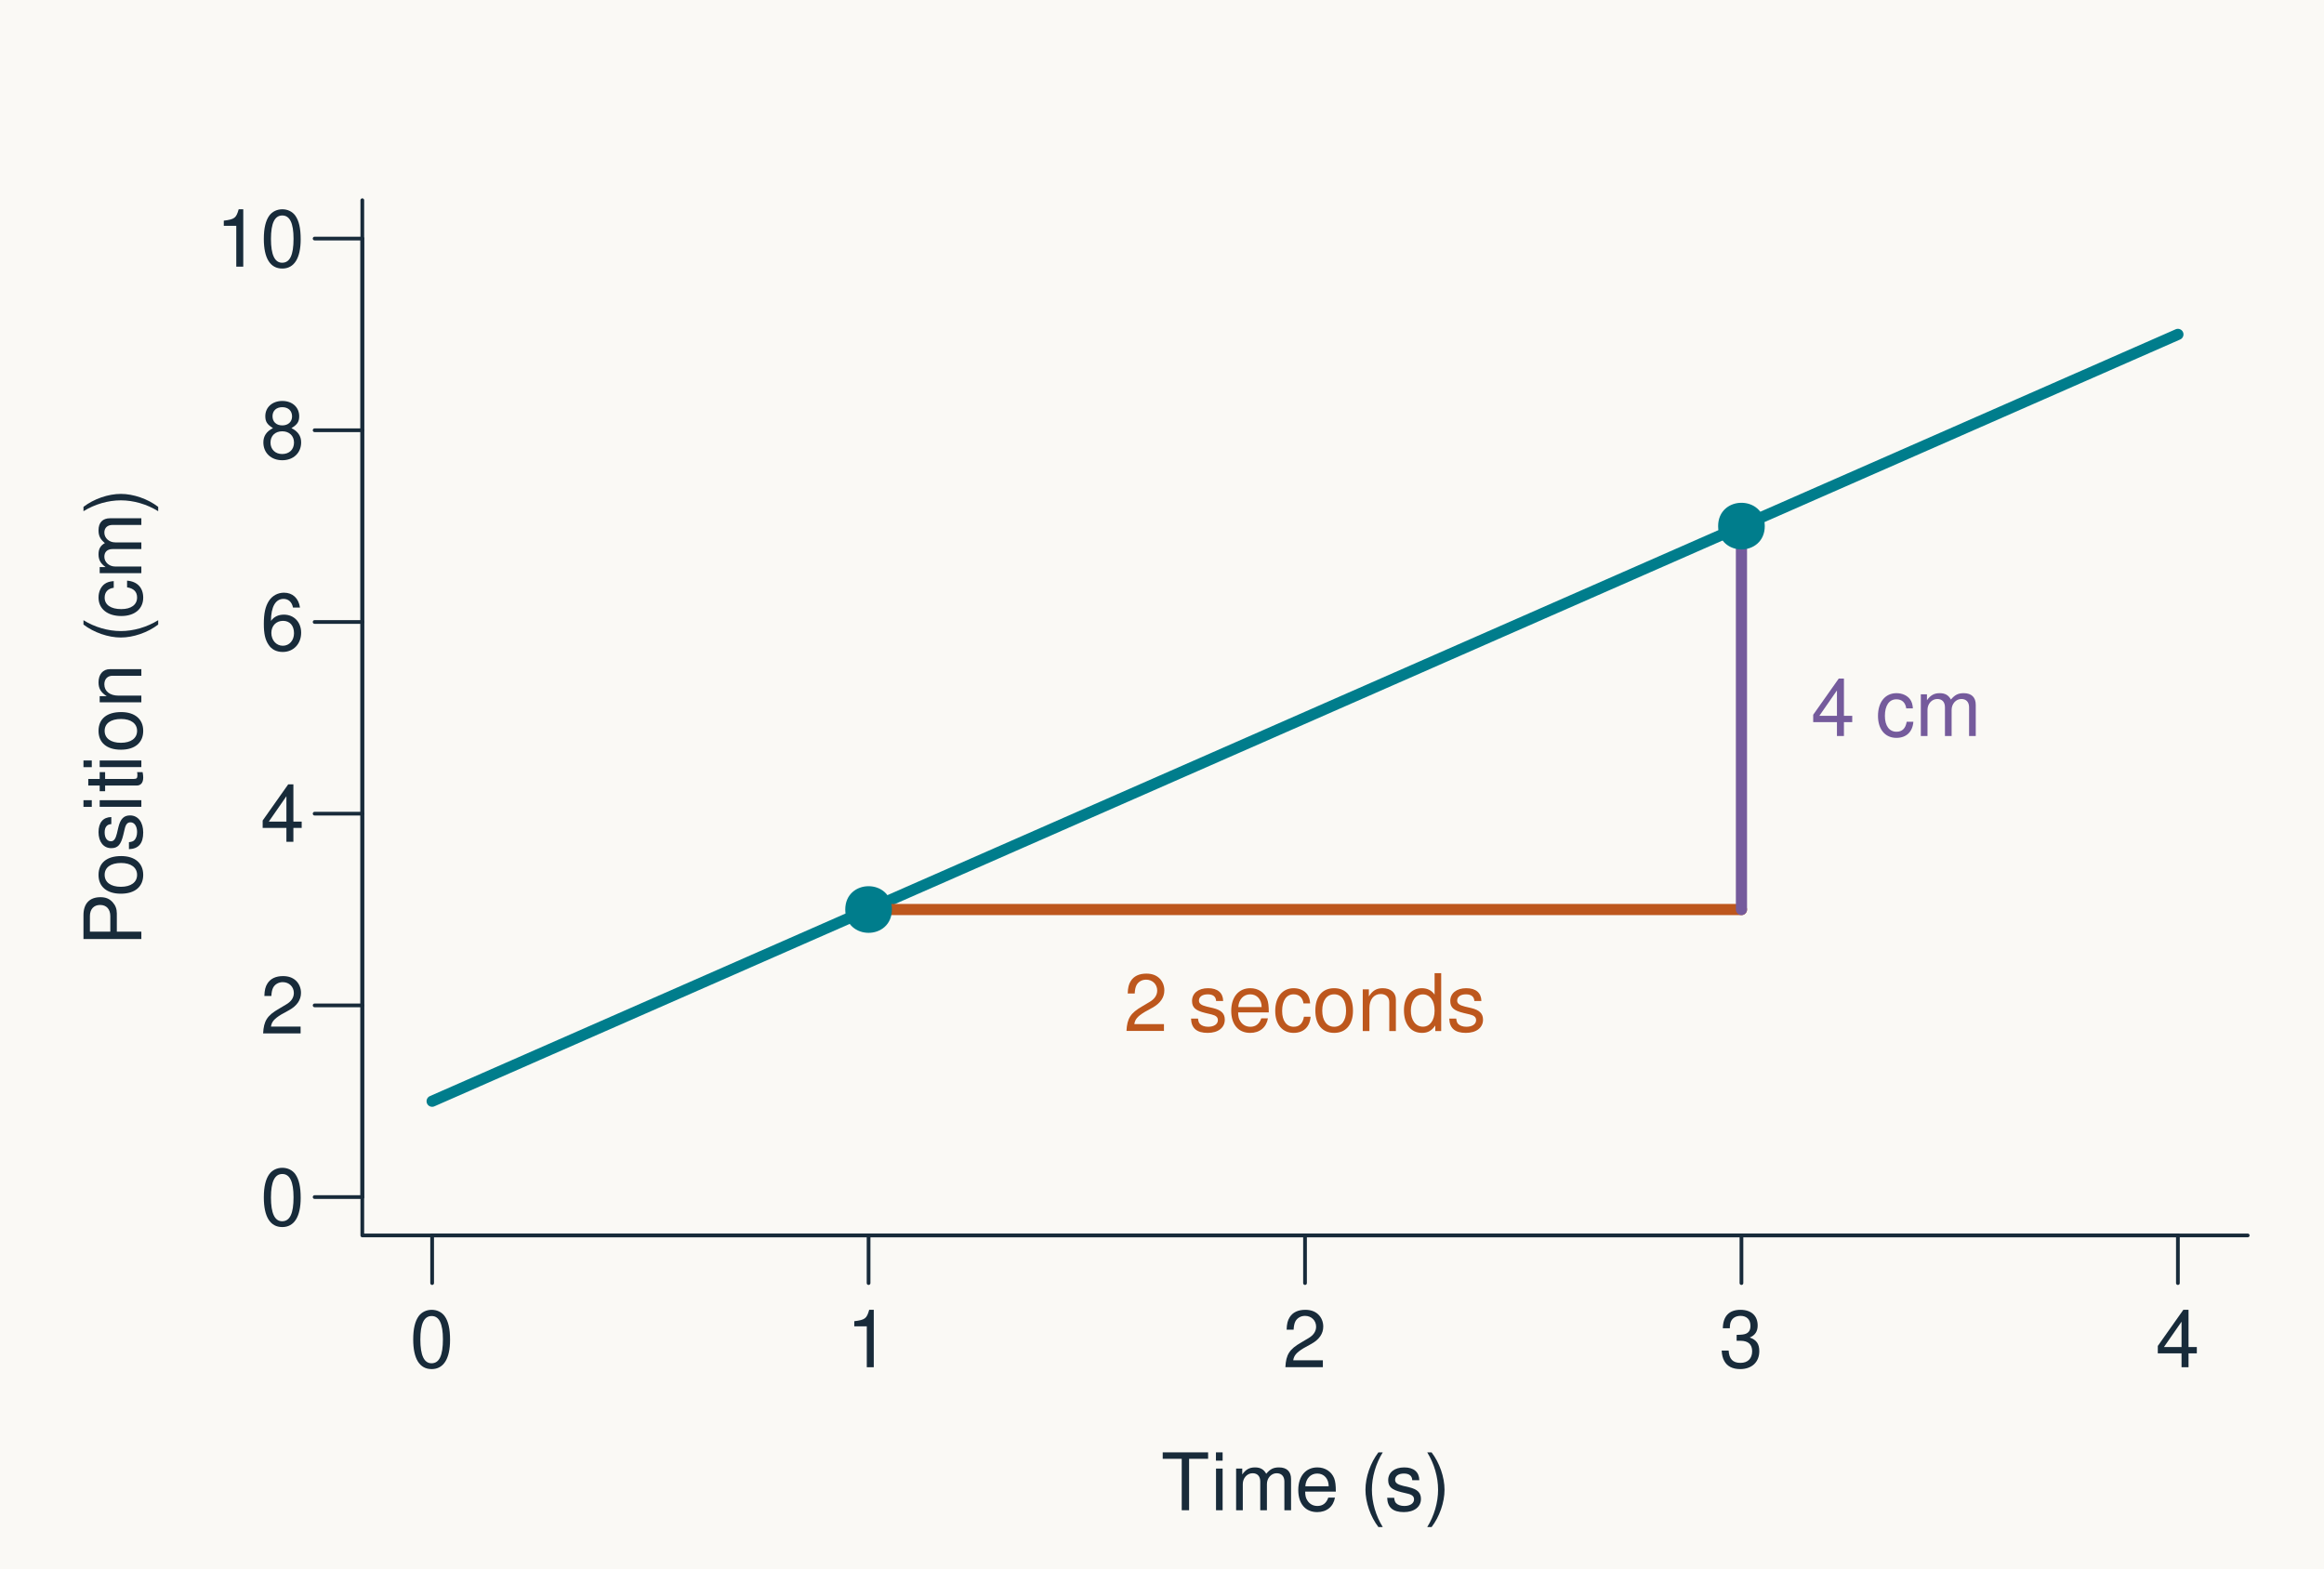
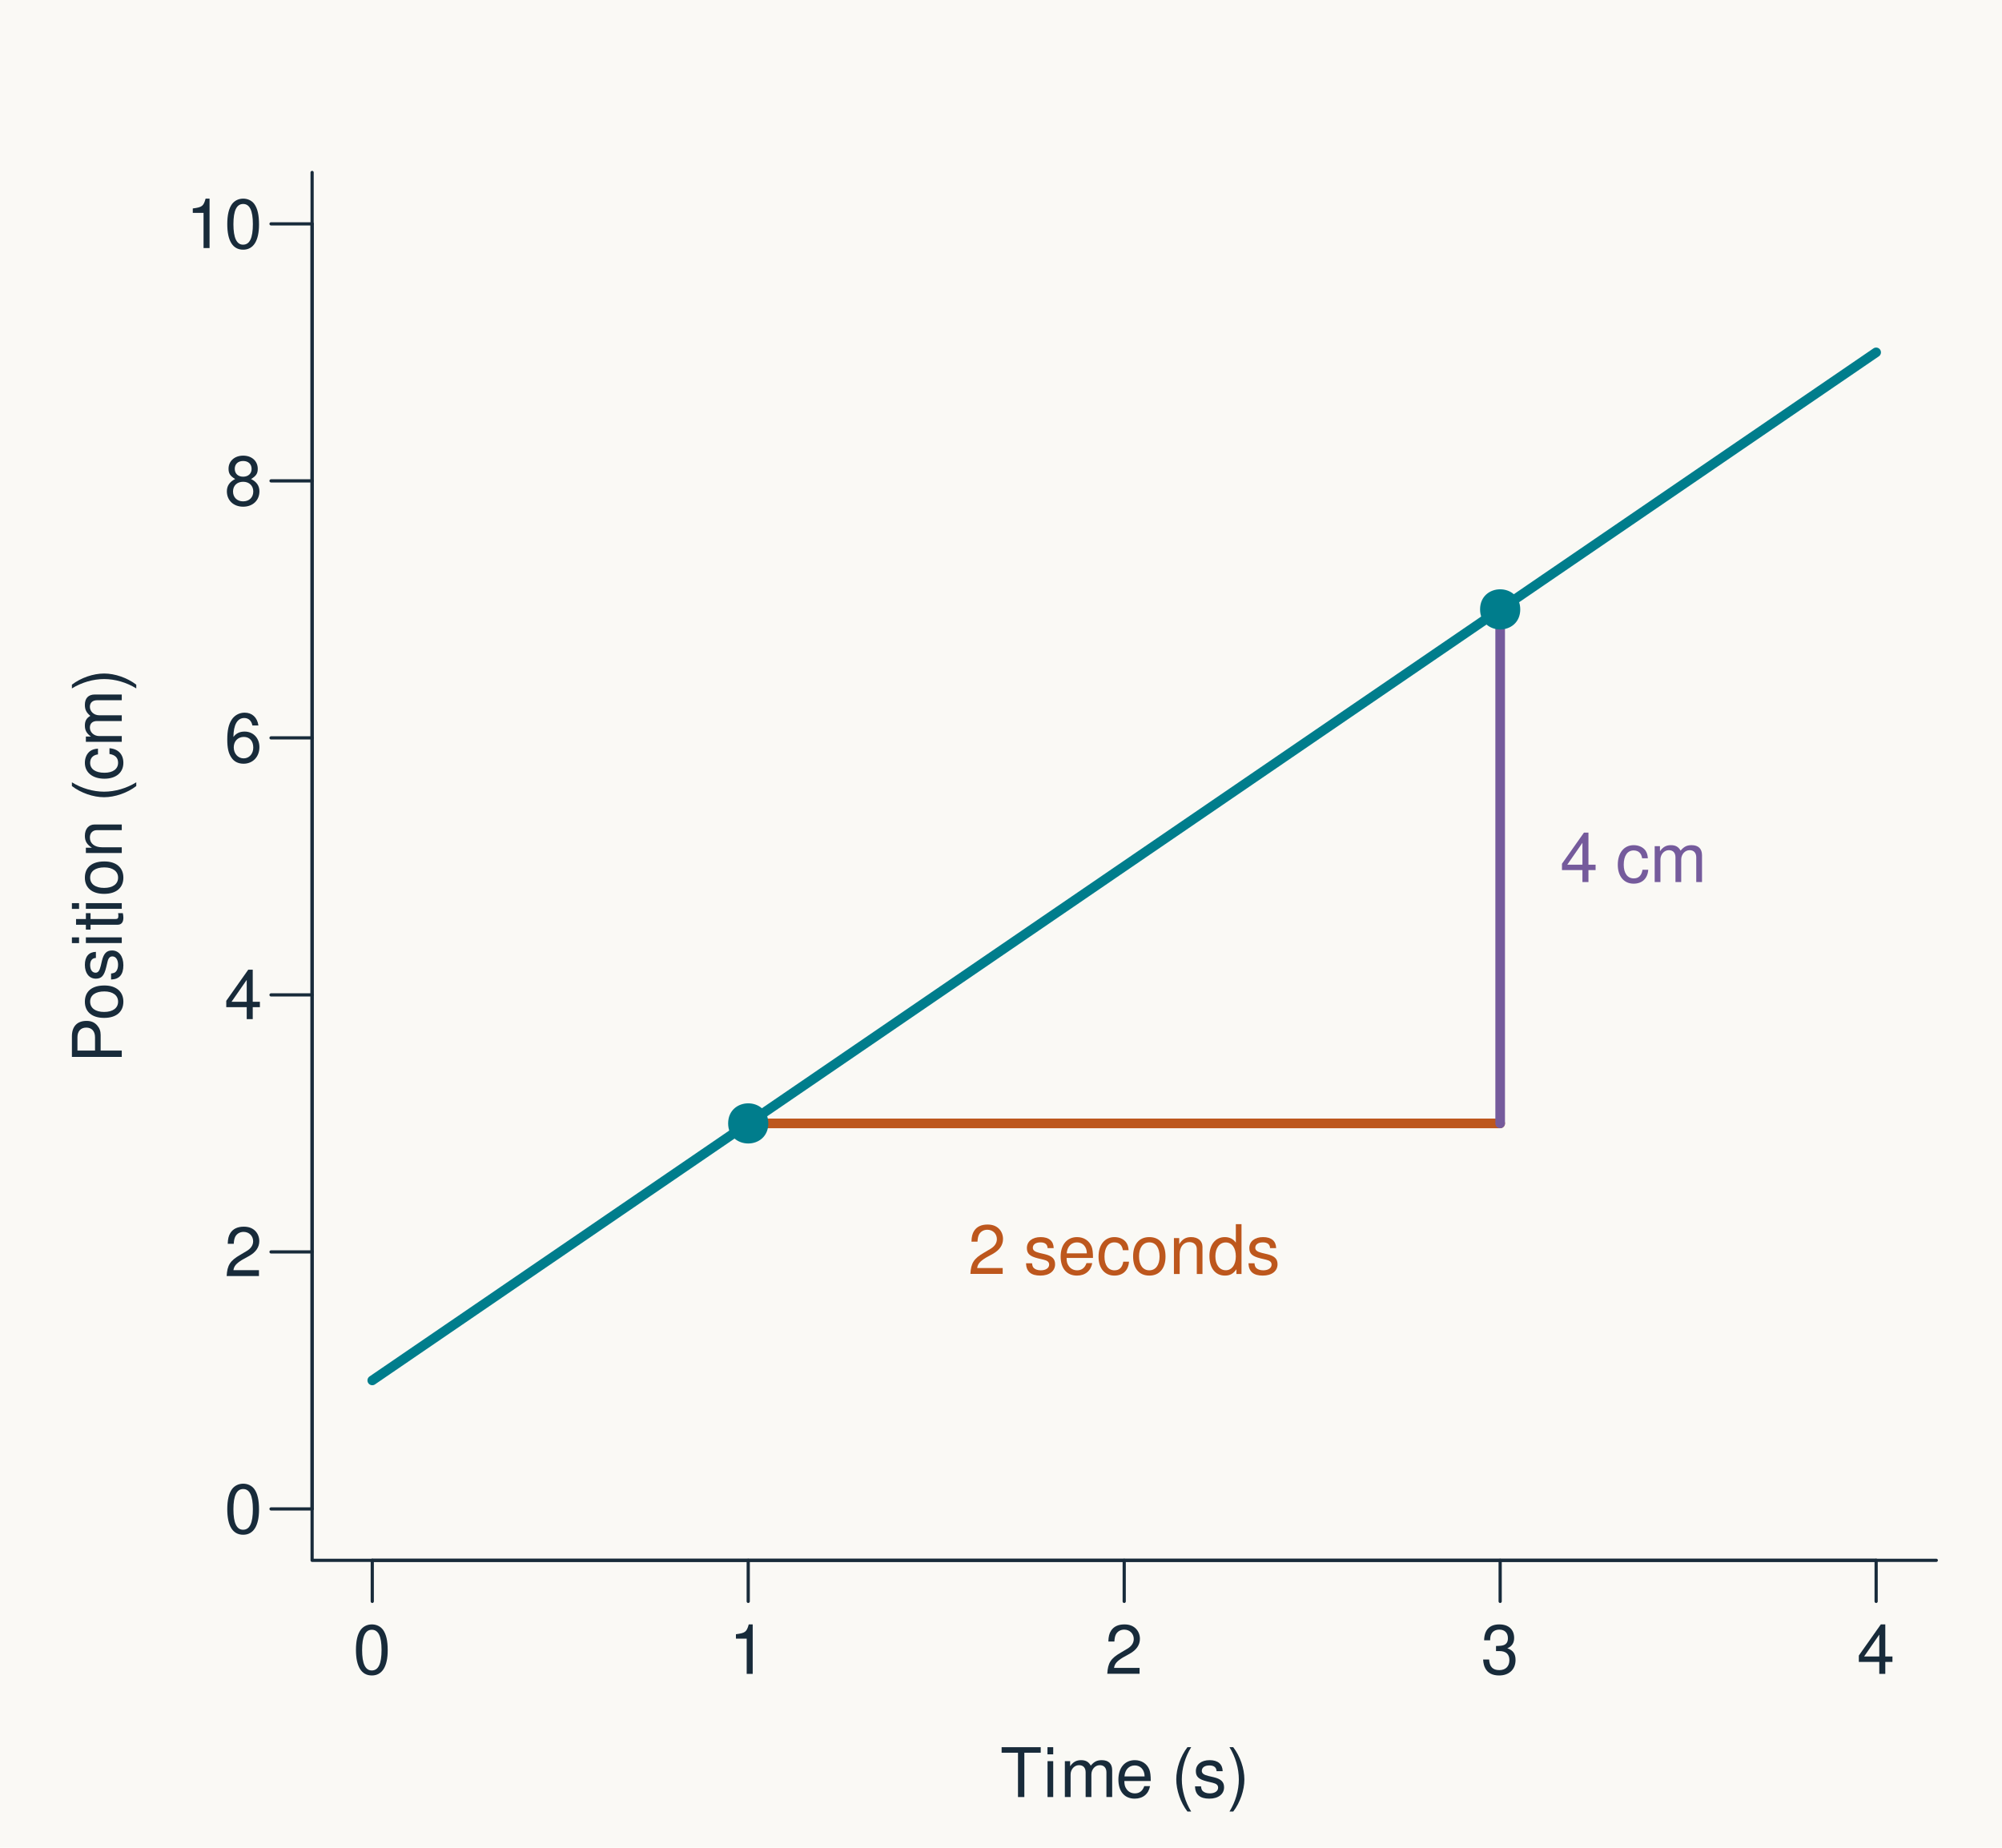
- <svg xmlns="http://www.w3.org/2000/svg" xmlns:xlink="http://www.w3.org/1999/xlink" width="468pt" height="316pt" viewBox="0 0 468 316" version="1.1">
+ <svg xmlns="http://www.w3.org/2000/svg" xmlns:xlink="http://www.w3.org/1999/xlink" width="468pt" height="432pt" viewBox="0 0 468 432" version="1.1">
  <defs>
    <g>
      <symbol overflow="visible" id="glyph0-0">
        <path style="stroke:none;" d="" />
      </symbol>
      <symbol overflow="visible" id="glyph0-1">
        <path style="stroke:none;" d="M 4.406 -11.562 C 3.344 -11.562 2.391 -11.094 1.797 -10.297 C 1.062 -9.281 0.688 -7.75 0.688 -5.594 C 0.688 -1.703 1.969 0.375 4.406 0.375 C 6.797 0.375 8.109 -1.703 8.109 -5.5 C 8.109 -7.75 7.766 -9.25 7.016 -10.297 C 6.422 -11.109 5.469 -11.562 4.406 -11.562 Z M 4.406 -10.312 C 5.922 -10.312 6.672 -8.766 6.672 -5.625 C 6.672 -2.344 5.938 -0.797 4.375 -0.797 C 2.875 -0.797 2.125 -2.406 2.125 -5.578 C 2.125 -8.766 2.875 -10.312 4.406 -10.312 Z M 4.406 -10.312 " />
      </symbol>
      <symbol overflow="visible" id="glyph0-2">
        <path style="stroke:none;" d="M 4.141 -8.234 L 4.141 0 L 5.547 0 L 5.547 -11.562 L 4.625 -11.562 C 4.125 -9.797 3.812 -9.547 1.625 -9.266 L 1.625 -8.234 Z M 4.141 -8.234 " />
      </symbol>
      <symbol overflow="visible" id="glyph0-3">
        <path style="stroke:none;" d="M 8.094 -1.391 L 2.125 -1.391 C 2.266 -2.359 2.781 -2.953 4.172 -3.812 L 5.781 -4.703 C 7.359 -5.578 8.172 -6.766 8.172 -8.188 C 8.172 -9.156 7.797 -10.047 7.125 -10.672 C 6.453 -11.281 5.609 -11.562 4.547 -11.562 C 3.109 -11.562 2.031 -11.062 1.406 -10.062 C 1.016 -9.453 0.828 -8.734 0.797 -7.562 L 2.203 -7.562 C 2.25 -8.359 2.359 -8.812 2.547 -9.203 C 2.906 -9.906 3.641 -10.344 4.5 -10.344 C 5.781 -10.344 6.734 -9.406 6.734 -8.156 C 6.734 -7.234 6.203 -6.438 5.203 -5.859 L 3.734 -4.984 C 1.359 -3.625 0.672 -2.547 0.547 -0.016 L 8.094 -0.016 Z M 8.094 -1.391 " />
      </symbol>
      <symbol overflow="visible" id="glyph0-4">
        <path style="stroke:none;" d="M 3.531 -5.328 L 4.297 -5.328 C 5.844 -5.328 6.656 -4.609 6.656 -3.219 C 6.656 -1.766 5.781 -0.875 4.312 -0.875 C 2.766 -0.875 2.016 -1.656 1.922 -3.359 L 0.516 -3.359 C 0.578 -2.438 0.734 -1.828 1.016 -1.312 C 1.594 -0.188 2.703 0.375 4.25 0.375 C 6.594 0.375 8.094 -1.047 8.094 -3.234 C 8.094 -4.703 7.531 -5.5 6.172 -5.984 C 7.234 -6.422 7.766 -7.219 7.766 -8.391 C 7.766 -10.375 6.469 -11.562 4.297 -11.562 C 2.016 -11.562 0.797 -10.281 0.75 -7.844 L 2.156 -7.844 C 2.172 -8.547 2.234 -8.938 2.422 -9.297 C 2.734 -9.953 3.438 -10.344 4.312 -10.344 C 5.562 -10.344 6.312 -9.578 6.312 -8.344 C 6.312 -7.516 6.031 -7.031 5.406 -6.75 C 5.031 -6.594 4.516 -6.531 3.531 -6.516 Z M 3.531 -5.328 " />
      </symbol>
      <symbol overflow="visible" id="glyph0-5">
        <path style="stroke:none;" d="M 5.234 -2.797 L 5.234 0 L 6.641 0 L 6.641 -2.797 L 8.312 -2.797 L 8.312 -4.062 L 6.641 -4.062 L 6.641 -11.562 L 5.594 -11.562 L 0.453 -4.281 L 0.453 -2.797 Z M 5.234 -4.062 L 1.688 -4.062 L 5.234 -9.172 Z M 5.234 -4.062 " />
      </symbol>
      <symbol overflow="visible" id="glyph0-6">
        <path style="stroke:none;" d="M 7.969 -8.562 C 7.703 -10.453 6.484 -11.562 4.75 -11.562 C 3.5 -11.562 2.391 -10.953 1.719 -9.922 C 0.984 -8.781 0.688 -7.375 0.688 -5.281 C 0.688 -3.328 0.953 -2.094 1.641 -1.078 C 2.25 -0.125 3.25 0.375 4.5 0.375 C 6.656 0.375 8.203 -1.25 8.203 -3.5 C 8.203 -5.625 6.766 -7.141 4.734 -7.141 C 3.609 -7.141 2.734 -6.719 2.125 -5.875 C 2.141 -8.734 3.047 -10.312 4.656 -10.312 C 5.641 -10.312 6.344 -9.688 6.562 -8.562 Z M 4.562 -5.891 C 5.922 -5.891 6.766 -4.922 6.766 -3.391 C 6.766 -1.938 5.812 -0.875 4.516 -0.875 C 3.203 -0.875 2.203 -1.984 2.203 -3.453 C 2.203 -4.891 3.172 -5.891 4.562 -5.891 Z M 4.562 -5.891 " />
      </symbol>
      <symbol overflow="visible" id="glyph0-7">
        <path style="stroke:none;" d="M 6.25 -6.094 C 7.438 -6.812 7.812 -7.391 7.812 -8.484 C 7.812 -10.297 6.422 -11.562 4.406 -11.562 C 2.406 -11.562 0.984 -10.297 0.984 -8.5 C 0.984 -7.391 1.359 -6.828 2.531 -6.094 C 1.234 -5.438 0.594 -4.5 0.594 -3.219 C 0.594 -1.109 2.141 0.375 4.406 0.375 C 6.641 0.375 8.203 -1.109 8.203 -3.219 C 8.203 -4.5 7.562 -5.438 6.25 -6.094 Z M 4.406 -10.312 C 5.594 -10.312 6.375 -9.594 6.375 -8.453 C 6.375 -7.359 5.578 -6.641 4.406 -6.641 C 3.203 -6.641 2.438 -7.359 2.438 -8.484 C 2.438 -9.594 3.203 -10.312 4.406 -10.312 Z M 4.406 -5.453 C 5.812 -5.453 6.766 -4.531 6.766 -3.188 C 6.766 -1.797 5.828 -0.875 4.375 -0.875 C 2.984 -0.875 2.031 -1.828 2.031 -3.172 C 2.031 -4.547 2.969 -5.453 4.406 -5.453 Z M 4.406 -5.453 " />
      </symbol>
      <symbol overflow="visible" id="glyph0-8">
        <path style="stroke:none;" d="M 5.656 -10.359 L 9.484 -10.359 L 9.484 -11.656 L 0.344 -11.656 L 0.344 -10.359 L 4.172 -10.359 L 4.172 0 L 5.656 0 Z M 5.656 -10.359 " />
      </symbol>
      <symbol overflow="visible" id="glyph0-9">
        <path style="stroke:none;" d="M 2.406 -8.391 L 1.078 -8.391 L 1.078 0 L 2.406 0 Z M 2.406 -11.656 L 1.062 -11.656 L 1.062 -9.984 L 2.406 -9.984 Z M 2.406 -11.656 " />
      </symbol>
      <symbol overflow="visible" id="glyph0-10">
        <path style="stroke:none;" d="M 1.125 -8.391 L 1.125 0 L 2.469 0 L 2.469 -5.266 C 2.469 -6.484 3.344 -7.453 4.438 -7.453 C 5.422 -7.453 5.984 -6.844 5.984 -5.781 L 5.984 0 L 7.328 0 L 7.328 -5.266 C 7.328 -6.484 8.203 -7.453 9.297 -7.453 C 10.266 -7.453 10.844 -6.828 10.844 -5.781 L 10.844 0 L 12.188 0 L 12.188 -6.281 C 12.188 -7.797 11.328 -8.625 9.766 -8.625 C 8.641 -8.625 7.969 -8.281 7.188 -7.344 C 6.688 -8.234 6.016 -8.625 4.922 -8.625 C 3.812 -8.625 3.062 -8.203 2.359 -7.203 L 2.359 -8.391 Z M 1.125 -8.391 " />
      </symbol>
      <symbol overflow="visible" id="glyph0-11">
        <path style="stroke:none;" d="M 8.203 -3.75 C 8.203 -5.031 8.109 -5.797 7.875 -6.422 C 7.328 -7.797 6.047 -8.625 4.484 -8.625 C 2.141 -8.625 0.641 -6.844 0.641 -4.078 C 0.641 -1.312 2.078 0.375 4.453 0.375 C 6.375 0.375 7.703 -0.719 8.031 -2.547 L 6.688 -2.547 C 6.312 -1.438 5.562 -0.859 4.5 -0.859 C 3.641 -0.859 2.922 -1.25 2.484 -1.953 C 2.156 -2.438 2.047 -2.906 2.031 -3.75 Z M 2.062 -4.828 C 2.172 -6.391 3.125 -7.391 4.469 -7.391 C 5.828 -7.391 6.766 -6.344 6.766 -4.828 Z M 2.062 -4.828 " />
      </symbol>
      <symbol overflow="visible" id="glyph0-12">
        <path style="stroke:none;" d="" />
      </symbol>
      <symbol overflow="visible" id="glyph0-13">
        <path style="stroke:none;" d="M 3.781 -11.656 C 2.172 -9.562 1.172 -6.656 1.172 -4.141 C 1.172 -1.609 2.172 1.297 3.781 3.391 L 4.656 3.391 C 3.25 1.109 2.469 -1.578 2.469 -4.141 C 2.469 -6.688 3.25 -9.391 4.656 -11.656 Z M 3.781 -11.656 " />
      </symbol>
      <symbol overflow="visible" id="glyph0-14">
        <path style="stroke:none;" d="M 7.016 -6.047 C 6.984 -7.703 5.906 -8.625 3.969 -8.625 C 2.016 -8.625 0.75 -7.609 0.75 -6.062 C 0.75 -4.75 1.422 -4.125 3.406 -3.641 L 4.656 -3.344 C 5.578 -3.125 5.953 -2.781 5.953 -2.188 C 5.953 -1.391 5.172 -0.859 4 -0.859 C 3.281 -0.859 2.672 -1.078 2.344 -1.422 C 2.125 -1.656 2.031 -1.906 1.953 -2.5 L 0.547 -2.5 C 0.609 -0.562 1.703 0.375 3.891 0.375 C 6 0.375 7.344 -0.672 7.344 -2.281 C 7.344 -3.531 6.641 -4.219 4.969 -4.625 L 3.703 -4.922 C 2.609 -5.188 2.141 -5.531 2.141 -6.125 C 2.141 -6.906 2.828 -7.391 3.922 -7.391 C 4.984 -7.391 5.562 -6.922 5.594 -6.047 Z M 7.016 -6.047 " />
      </symbol>
      <symbol overflow="visible" id="glyph0-15">
        <path style="stroke:none;" d="M 1.484 3.391 C 3.094 1.297 4.094 -1.609 4.094 -4.125 C 4.094 -6.656 3.094 -9.562 1.484 -11.656 L 0.609 -11.656 C 2.016 -9.375 2.797 -6.688 2.797 -4.125 C 2.797 -1.578 2.016 1.125 0.609 3.391 Z M 1.484 3.391 " />
      </symbol>
      <symbol overflow="visible" id="glyph0-16">
        <path style="stroke:none;" d="M 7.531 -5.562 C 7.469 -6.391 7.297 -6.906 6.969 -7.375 C 6.406 -8.156 5.391 -8.625 4.219 -8.625 C 1.953 -8.625 0.5 -6.828 0.5 -4.047 C 0.5 -1.344 1.938 0.375 4.203 0.375 C 6.203 0.375 7.469 -0.828 7.625 -2.875 L 6.281 -2.875 C 6.062 -1.531 5.375 -0.859 4.234 -0.859 C 2.766 -0.859 1.891 -2.062 1.891 -4.047 C 1.891 -6.141 2.75 -7.391 4.203 -7.391 C 5.328 -7.391 6.031 -6.734 6.188 -5.562 Z M 7.531 -5.562 " />
      </symbol>
      <symbol overflow="visible" id="glyph0-17">
        <path style="stroke:none;" d="M 4.359 -8.625 C 1.984 -8.625 0.578 -6.938 0.578 -4.125 C 0.578 -1.297 1.984 0.375 4.375 0.375 C 6.734 0.375 8.156 -1.312 8.156 -4.062 C 8.156 -6.969 6.781 -8.625 4.359 -8.625 Z M 4.375 -7.391 C 5.875 -7.391 6.766 -6.156 6.766 -4.078 C 6.766 -2.094 5.844 -0.859 4.375 -0.859 C 2.875 -0.859 1.969 -2.094 1.969 -4.125 C 1.969 -6.156 2.875 -7.391 4.375 -7.391 Z M 4.375 -7.391 " />
      </symbol>
      <symbol overflow="visible" id="glyph0-18">
        <path style="stroke:none;" d="M 1.125 -8.391 L 1.125 0 L 2.469 0 L 2.469 -4.625 C 2.469 -6.344 3.359 -7.453 4.734 -7.453 C 5.797 -7.453 6.469 -6.812 6.469 -5.812 L 6.469 0 L 7.797 0 L 7.797 -6.344 C 7.797 -7.734 6.75 -8.625 5.141 -8.625 C 3.891 -8.625 3.094 -8.141 2.359 -6.969 L 2.359 -8.391 Z M 1.125 -8.391 " />
      </symbol>
      <symbol overflow="visible" id="glyph0-19">
        <path style="stroke:none;" d="M 7.922 -11.656 L 6.594 -11.656 L 6.594 -7.328 C 6.031 -8.172 5.141 -8.625 4.016 -8.625 C 1.844 -8.625 0.422 -6.875 0.422 -4.203 C 0.422 -1.375 1.797 0.375 4.062 0.375 C 5.219 0.375 6.016 -0.062 6.734 -1.109 L 6.734 0 L 7.922 0 Z M 4.234 -7.375 C 5.688 -7.375 6.594 -6.109 6.594 -4.094 C 6.594 -2.156 5.656 -0.875 4.25 -0.875 C 2.781 -0.875 1.812 -2.172 1.812 -4.125 C 1.812 -6.078 2.781 -7.375 4.234 -7.375 Z M 4.234 -7.375 " />
      </symbol>
      <symbol overflow="visible" id="glyph1-0">
        <path style="stroke:none;" d="" />
      </symbol>
      <symbol overflow="visible" id="glyph1-1">
        <path style="stroke:none;" d="M -4.938 -2.938 L -4.938 -6.609 C -4.938 -7.516 -5.219 -8.234 -5.781 -8.859 C -6.422 -9.562 -7.172 -9.875 -8.234 -9.875 C -10.438 -9.875 -11.656 -8.578 -11.656 -6.266 L -11.656 -1.453 L 0 -1.453 L 0 -2.938 Z M -6.25 -2.938 L -10.359 -2.938 L -10.359 -6.047 C -10.359 -7.469 -9.578 -8.312 -8.297 -8.312 C -7.031 -8.312 -6.25 -7.469 -6.25 -6.047 Z M -6.25 -2.938 " />
      </symbol>
      <symbol overflow="visible" id="glyph1-2">
        <path style="stroke:none;" d="M -8.625 -4.359 C -8.625 -1.984 -6.938 -0.578 -4.125 -0.578 C -1.297 -0.578 0.375 -1.984 0.375 -4.375 C 0.375 -6.734 -1.312 -8.156 -4.062 -8.156 C -6.969 -8.156 -8.625 -6.781 -8.625 -4.359 Z M -7.391 -4.375 C -7.391 -5.875 -6.156 -6.766 -4.078 -6.766 C -2.094 -6.766 -0.859 -5.844 -0.859 -4.375 C -0.859 -2.875 -2.094 -1.969 -4.125 -1.969 C -6.156 -1.969 -7.391 -2.875 -7.391 -4.375 Z M -7.391 -4.375 " />
      </symbol>
      <symbol overflow="visible" id="glyph1-3">
        <path style="stroke:none;" d="M -6.047 -7.016 C -7.703 -6.984 -8.625 -5.906 -8.625 -3.969 C -8.625 -2.016 -7.609 -0.75 -6.062 -0.75 C -4.75 -0.75 -4.125 -1.422 -3.641 -3.406 L -3.344 -4.656 C -3.125 -5.578 -2.781 -5.953 -2.188 -5.953 C -1.391 -5.953 -0.859 -5.172 -0.859 -4 C -0.859 -3.281 -1.078 -2.672 -1.422 -2.344 C -1.656 -2.125 -1.906 -2.031 -2.5 -1.953 L -2.5 -0.547 C -0.562 -0.609 0.375 -1.703 0.375 -3.891 C 0.375 -6 -0.672 -7.344 -2.281 -7.344 C -3.531 -7.344 -4.219 -6.641 -4.625 -4.969 L -4.922 -3.703 C -5.188 -2.609 -5.531 -2.141 -6.125 -2.141 C -6.906 -2.141 -7.391 -2.828 -7.391 -3.922 C -7.391 -4.984 -6.922 -5.562 -6.047 -5.594 Z M -6.047 -7.016 " />
      </symbol>
      <symbol overflow="visible" id="glyph1-4">
        <path style="stroke:none;" d="M -8.391 -2.406 L -8.391 -1.078 L 0 -1.078 L 0 -2.406 Z M -11.656 -2.406 L -11.656 -1.062 L -9.984 -1.062 L -9.984 -2.406 Z M -11.656 -2.406 " />
      </symbol>
      <symbol overflow="visible" id="glyph1-5">
        <path style="stroke:none;" d="M -8.391 -4.062 L -8.391 -2.688 L -10.688 -2.688 L -10.688 -1.359 L -8.391 -1.359 L -8.391 -0.219 L -7.297 -0.219 L -7.297 -1.359 L -0.953 -1.359 C -0.094 -1.359 0.375 -1.938 0.375 -2.969 C 0.375 -3.328 0.344 -3.609 0.25 -4.062 L -0.859 -4.062 C -0.812 -3.875 -0.797 -3.703 -0.797 -3.422 C -0.797 -2.844 -0.953 -2.688 -1.547 -2.688 L -7.297 -2.688 L -7.297 -4.062 Z M -8.391 -4.062 " />
      </symbol>
      <symbol overflow="visible" id="glyph1-6">
        <path style="stroke:none;" d="M -8.391 -1.125 L 0 -1.125 L 0 -2.469 L -4.625 -2.469 C -6.344 -2.469 -7.453 -3.359 -7.453 -4.734 C -7.453 -5.797 -6.812 -6.469 -5.812 -6.469 L 0 -6.469 L 0 -7.797 L -6.344 -7.797 C -7.734 -7.797 -8.625 -6.75 -8.625 -5.141 C -8.625 -3.891 -8.141 -3.094 -6.969 -2.359 L -8.391 -2.359 Z M -8.391 -1.125 " />
      </symbol>
      <symbol overflow="visible" id="glyph1-7">
        <path style="stroke:none;" d="" />
      </symbol>
      <symbol overflow="visible" id="glyph1-8">
        <path style="stroke:none;" d="M -11.656 -3.781 C -9.562 -2.172 -6.656 -1.172 -4.141 -1.172 C -1.609 -1.172 1.297 -2.172 3.391 -3.781 L 3.391 -4.656 C 1.109 -3.25 -1.578 -2.469 -4.141 -2.469 C -6.688 -2.469 -9.391 -3.25 -11.656 -4.656 Z M -11.656 -3.781 " />
      </symbol>
      <symbol overflow="visible" id="glyph1-9">
        <path style="stroke:none;" d="M -5.562 -7.531 C -6.391 -7.469 -6.906 -7.297 -7.375 -6.969 C -8.156 -6.406 -8.625 -5.391 -8.625 -4.219 C -8.625 -1.953 -6.828 -0.5 -4.047 -0.5 C -1.344 -0.5 0.375 -1.938 0.375 -4.203 C 0.375 -6.203 -0.828 -7.469 -2.875 -7.625 L -2.875 -6.281 C -1.531 -6.062 -0.859 -5.375 -0.859 -4.234 C -0.859 -2.766 -2.062 -1.891 -4.047 -1.891 C -6.141 -1.891 -7.391 -2.75 -7.391 -4.203 C -7.391 -5.328 -6.734 -6.031 -5.562 -6.188 Z M -5.562 -7.531 " />
      </symbol>
      <symbol overflow="visible" id="glyph1-10">
        <path style="stroke:none;" d="M -8.391 -1.125 L 0 -1.125 L 0 -2.469 L -5.266 -2.469 C -6.484 -2.469 -7.453 -3.344 -7.453 -4.438 C -7.453 -5.422 -6.844 -5.984 -5.781 -5.984 L 0 -5.984 L 0 -7.328 L -5.266 -7.328 C -6.484 -7.328 -7.453 -8.203 -7.453 -9.297 C -7.453 -10.266 -6.828 -10.844 -5.781 -10.844 L 0 -10.844 L 0 -12.188 L -6.281 -12.188 C -7.797 -12.188 -8.625 -11.328 -8.625 -9.766 C -8.625 -8.641 -8.281 -7.969 -7.344 -7.188 C -8.234 -6.688 -8.625 -6.016 -8.625 -4.922 C -8.625 -3.812 -8.203 -3.062 -7.203 -2.359 L -8.391 -2.359 Z M -8.391 -1.125 " />
      </symbol>
      <symbol overflow="visible" id="glyph1-11">
        <path style="stroke:none;" d="M 3.391 -1.484 C 1.297 -3.094 -1.609 -4.094 -4.125 -4.094 C -6.656 -4.094 -9.562 -3.094 -11.656 -1.484 L -11.656 -0.609 C -9.375 -2.016 -6.688 -2.797 -4.125 -2.797 C -1.578 -2.797 1.125 -2.016 3.391 -0.609 Z M 3.391 -1.484 " />
      </symbol>
    </g>
  </defs>
  <g id="surface16">
-     <rect x="0" y="0" width="468" height="316" style="fill:rgb(98.039%,97.647%,96.078%);fill-opacity:1;stroke:none;" />
-     <path style="fill:none;stroke-width:2.25;stroke-linecap:round;stroke-linejoin:round;stroke:rgb(0%,49.02%,54.902%);stroke-opacity:1;stroke-miterlimit:10;" d="M 87.023 221.773 L 94.125 218.656 L 97.676 217.094 L 104.777 213.977 L 108.328 212.414 L 115.43 209.297 L 118.98 207.734 L 126.082 204.617 L 129.637 203.055 L 136.738 199.938 L 140.289 198.375 L 147.391 195.258 L 150.941 193.695 L 158.043 190.578 L 161.594 189.016 L 168.695 185.898 L 172.246 184.336 L 175.801 182.777 L 179.352 181.219 L 182.902 179.656 L 190.004 176.539 L 193.555 174.977 L 200.656 171.859 L 204.207 170.297 L 211.309 167.18 L 214.859 165.617 L 221.961 162.5 L 225.516 160.938 L 232.617 157.82 L 236.168 156.258 L 243.27 153.141 L 246.82 151.578 L 253.922 148.461 L 257.473 146.898 L 264.574 143.781 L 268.125 142.219 L 271.676 140.66 L 275.23 139.102 L 278.781 137.539 L 285.883 134.422 L 289.434 132.859 L 296.535 129.742 L 300.086 128.18 L 307.188 125.062 L 310.738 123.5 L 317.84 120.383 L 321.395 118.82 L 328.496 115.703 L 332.047 114.141 L 339.148 111.023 L 342.699 109.461 L 349.801 106.344 L 353.352 104.781 L 360.453 101.664 L 364.004 100.102 L 367.555 98.543 L 371.109 96.984 L 374.66 95.422 L 381.762 92.305 L 385.312 90.742 L 392.414 87.625 L 395.965 86.062 L 403.066 82.945 L 406.617 81.383 L 413.719 78.266 L 417.27 76.703 L 420.824 75.145 L 424.375 73.586 L 427.926 72.023 L 435.027 68.906 L 438.578 67.344 " />
-     <path style="fill:none;stroke-width:0.75;stroke-linecap:round;stroke-linejoin:round;stroke:rgb(9.412%,16.863%,22.745%);stroke-opacity:1;stroke-miterlimit:10;" d="M 87.023 248.801 L 438.578 248.801 " />
-     <path style="fill:none;stroke-width:0.75;stroke-linecap:round;stroke-linejoin:round;stroke:rgb(9.412%,16.863%,22.745%);stroke-opacity:1;stroke-miterlimit:10;" d="M 87.023 248.801 L 87.023 258.398 " />
-     <path style="fill:none;stroke-width:0.75;stroke-linecap:round;stroke-linejoin:round;stroke:rgb(9.412%,16.863%,22.745%);stroke-opacity:1;stroke-miterlimit:10;" d="M 174.91 248.801 L 174.91 258.398 " />
-     <path style="fill:none;stroke-width:0.75;stroke-linecap:round;stroke-linejoin:round;stroke:rgb(9.412%,16.863%,22.745%);stroke-opacity:1;stroke-miterlimit:10;" d="M 262.801 248.801 L 262.801 258.398 " />
-     <path style="fill:none;stroke-width:0.75;stroke-linecap:round;stroke-linejoin:round;stroke:rgb(9.412%,16.863%,22.745%);stroke-opacity:1;stroke-miterlimit:10;" d="M 350.688 248.801 L 350.688 258.398 " />
-     <path style="fill:none;stroke-width:0.75;stroke-linecap:round;stroke-linejoin:round;stroke:rgb(9.412%,16.863%,22.745%);stroke-opacity:1;stroke-miterlimit:10;" d="M 438.578 248.801 L 438.578 258.398 " />
-     <g style="fill:rgb(9.412%,16.863%,22.745%);fill-opacity:1;">
-       <use xlink:href="#glyph0-1" x="82.523" y="275.344" />
-     </g>
-     <g style="fill:rgb(9.412%,16.863%,22.745%);fill-opacity:1;">
-       <use xlink:href="#glyph0-2" x="170.41" y="275.344" />
-     </g>
-     <g style="fill:rgb(9.412%,16.863%,22.745%);fill-opacity:1;">
-       <use xlink:href="#glyph0-3" x="258.301" y="275.344" />
-     </g>
-     <g style="fill:rgb(9.412%,16.863%,22.745%);fill-opacity:1;">
-       <use xlink:href="#glyph0-4" x="346.188" y="275.344" />
-     </g>
-     <g style="fill:rgb(9.412%,16.863%,22.745%);fill-opacity:1;">
-       <use xlink:href="#glyph0-5" x="434.078" y="275.344" />
-     </g>
-     <path style="fill:none;stroke-width:0.75;stroke-linecap:round;stroke-linejoin:round;stroke:rgb(9.412%,16.863%,22.745%);stroke-opacity:1;stroke-miterlimit:10;" d="M 72.961 241.078 L 72.961 48.043 " />
-     <path style="fill:none;stroke-width:0.75;stroke-linecap:round;stroke-linejoin:round;stroke:rgb(9.412%,16.863%,22.745%);stroke-opacity:1;stroke-miterlimit:10;" d="M 72.961 241.078 L 63.359 241.078 " />
-     <path style="fill:none;stroke-width:0.75;stroke-linecap:round;stroke-linejoin:round;stroke:rgb(9.412%,16.863%,22.745%);stroke-opacity:1;stroke-miterlimit:10;" d="M 72.961 202.473 L 63.359 202.473 " />
-     <path style="fill:none;stroke-width:0.75;stroke-linecap:round;stroke-linejoin:round;stroke:rgb(9.412%,16.863%,22.745%);stroke-opacity:1;stroke-miterlimit:10;" d="M 72.961 163.863 L 63.359 163.863 " />
-     <path style="fill:none;stroke-width:0.75;stroke-linecap:round;stroke-linejoin:round;stroke:rgb(9.412%,16.863%,22.745%);stroke-opacity:1;stroke-miterlimit:10;" d="M 72.961 125.258 L 63.359 125.258 " />
-     <path style="fill:none;stroke-width:0.75;stroke-linecap:round;stroke-linejoin:round;stroke:rgb(9.412%,16.863%,22.745%);stroke-opacity:1;stroke-miterlimit:10;" d="M 72.961 86.648 L 63.359 86.648 " />
-     <path style="fill:none;stroke-width:0.75;stroke-linecap:round;stroke-linejoin:round;stroke:rgb(9.412%,16.863%,22.745%);stroke-opacity:1;stroke-miterlimit:10;" d="M 72.961 48.043 L 63.359 48.043 " />
-     <g style="fill:rgb(9.412%,16.863%,22.745%);fill-opacity:1;">
-       <use xlink:href="#glyph0-1" x="52.441" y="246.742" />
-     </g>
-     <g style="fill:rgb(9.412%,16.863%,22.745%);fill-opacity:1;">
-       <use xlink:href="#glyph0-3" x="52.441" y="208.137" />
-     </g>
-     <g style="fill:rgb(9.412%,16.863%,22.745%);fill-opacity:1;">
-       <use xlink:href="#glyph0-5" x="52.441" y="169.527" />
-     </g>
-     <g style="fill:rgb(9.412%,16.863%,22.745%);fill-opacity:1;">
-       <use xlink:href="#glyph0-6" x="52.441" y="130.922" />
-     </g>
-     <g style="fill:rgb(9.412%,16.863%,22.745%);fill-opacity:1;">
-       <use xlink:href="#glyph0-7" x="52.441" y="92.312" />
-     </g>
-     <g style="fill:rgb(9.412%,16.863%,22.745%);fill-opacity:1;">
-       <use xlink:href="#glyph0-2" x="43.441" y="53.707" />
-       <use xlink:href="#glyph0-1" x="52.441" y="53.707" />
-     </g>
-     <path style="fill:none;stroke-width:0.75;stroke-linecap:round;stroke-linejoin:round;stroke:rgb(9.412%,16.863%,22.745%);stroke-opacity:1;stroke-miterlimit:10;" d="M 72.961 40.32 L 72.961 248.801 L 452.641 248.801 " />
-     <g style="fill:rgb(9.412%,16.863%,22.745%);fill-opacity:1;">
-       <use xlink:href="#glyph0-8" x="233.801" y="304.145" />
-       <use xlink:href="#glyph0-9" x="243.801" y="304.145" />
-       <use xlink:href="#glyph0-10" x="247.801" y="304.145" />
-       <use xlink:href="#glyph0-11" x="260.801" y="304.145" />
-       <use xlink:href="#glyph0-12" x="269.801" y="304.145" />
-       <use xlink:href="#glyph0-13" x="273.801" y="304.145" />
-       <use xlink:href="#glyph0-14" x="278.801" y="304.145" />
-       <use xlink:href="#glyph0-15" x="286.801" y="304.145" />
-     </g>
-     <g style="fill:rgb(9.412%,16.863%,22.745%);fill-opacity:1;">
-       <use xlink:href="#glyph1-1" x="28.465" y="190.559" />
-       <use xlink:href="#glyph1-2" x="28.465" y="180.559" />
-       <use xlink:href="#glyph1-3" x="28.465" y="171.559" />
-       <use xlink:href="#glyph1-4" x="28.465" y="163.559" />
-       <use xlink:href="#glyph1-5" x="28.465" y="159.559" />
-       <use xlink:href="#glyph1-4" x="28.465" y="155.559" />
-       <use xlink:href="#glyph1-2" x="28.465" y="151.559" />
-       <use xlink:href="#glyph1-6" x="28.465" y="142.559" />
-       <use xlink:href="#glyph1-7" x="28.465" y="133.559" />
-       <use xlink:href="#glyph1-8" x="28.465" y="129.559" />
-       <use xlink:href="#glyph1-9" x="28.465" y="124.559" />
-       <use xlink:href="#glyph1-10" x="28.465" y="116.559" />
-       <use xlink:href="#glyph1-11" x="28.465" y="103.559" />
-     </g>
-     <path style="fill:none;stroke-width:2.25;stroke-linecap:round;stroke-linejoin:round;stroke:rgb(74.118%,34.118%,11.373%);stroke-opacity:1;stroke-miterlimit:10;" d="M 174.91 183.168 L 350.688 183.168 " />
-     <path style="fill:none;stroke-width:2.25;stroke-linecap:round;stroke-linejoin:round;stroke:rgb(45.882%,35.686%,61.176%);stroke-opacity:1;stroke-miterlimit:10;" d="M 350.688 183.168 L 350.688 105.953 " />
-     <path style="fill-rule:nonzero;fill:rgb(0%,49.02%,54.902%);fill-opacity:1;stroke-width:0.75;stroke-linecap:round;stroke-linejoin:round;stroke:rgb(0%,49.02%,54.902%);stroke-opacity:1;stroke-miterlimit:10;" d="M 179.23 183.168 C 179.23 188.926 170.59 188.926 170.59 183.168 C 170.59 177.406 179.23 177.406 179.23 183.168 " />
-     <path style="fill-rule:nonzero;fill:rgb(0%,49.02%,54.902%);fill-opacity:1;stroke-width:0.75;stroke-linecap:round;stroke-linejoin:round;stroke:rgb(0%,49.02%,54.902%);stroke-opacity:1;stroke-miterlimit:10;" d="M 355.008 105.953 C 355.008 111.711 346.367 111.711 346.367 105.953 C 346.367 100.191 355.008 100.191 355.008 105.953 " />
+     <rect x="0" y="0" width="468" height="432" style="fill:rgb(98.039%,97.647%,96.078%);fill-opacity:1;stroke:none;" />
+     <path style="fill:none;stroke-width:2.25;stroke-linecap:round;stroke-linejoin:round;stroke:rgb(0%,49.02%,54.902%);stroke-opacity:1;stroke-miterlimit:10;" d="M 87.023 322.738 L 90.574 320.309 L 94.125 317.883 L 97.676 315.453 L 101.227 313.027 L 104.777 310.598 L 108.328 308.172 L 111.879 305.742 L 115.43 303.316 L 118.98 300.887 L 122.531 298.461 L 126.082 296.031 L 129.637 293.605 L 133.188 291.176 L 136.738 288.75 L 143.84 283.891 L 147.391 281.465 L 150.941 279.035 L 154.492 276.609 L 158.043 274.18 L 161.594 271.754 L 165.145 269.324 L 168.695 266.898 L 172.246 264.469 L 175.801 262.043 L 179.352 259.613 L 182.902 257.188 L 186.453 254.758 L 190.004 252.332 L 193.555 249.902 L 197.105 247.477 L 200.656 245.047 L 204.207 242.621 L 211.309 237.762 L 214.859 235.336 L 218.41 232.906 L 221.961 230.48 L 225.516 228.051 L 229.066 225.625 L 232.617 223.195 L 236.168 220.77 L 239.719 218.34 L 243.27 215.914 L 246.82 213.484 L 250.371 211.059 L 253.922 208.629 L 257.473 206.203 L 261.023 203.773 L 264.574 201.348 L 268.125 198.918 L 271.676 196.492 L 275.23 194.062 L 278.781 191.633 L 282.332 189.207 L 285.883 186.777 L 289.434 184.352 L 292.984 181.922 L 296.535 179.496 L 300.086 177.066 L 303.637 174.641 L 307.188 172.211 L 310.738 169.785 L 314.289 167.355 L 317.84 164.93 L 321.395 162.5 L 324.945 160.074 L 328.496 157.645 L 332.047 155.219 L 335.598 152.789 L 339.148 150.363 L 342.699 147.934 L 346.25 145.508 L 353.352 140.648 L 356.902 138.223 L 360.453 135.793 L 364.004 133.367 L 367.555 130.938 L 371.109 128.512 L 374.66 126.082 L 378.211 123.656 L 381.762 121.227 L 385.312 118.801 L 388.863 116.371 L 392.414 113.945 L 395.965 111.516 L 399.516 109.09 L 403.066 106.66 L 406.617 104.234 L 410.168 101.805 L 413.719 99.379 L 417.27 96.949 L 420.824 94.52 L 424.375 92.094 L 427.926 89.664 L 431.477 87.238 L 435.027 84.809 L 438.578 82.383 " />
+     <path style="fill:none;stroke-width:0.75;stroke-linecap:round;stroke-linejoin:round;stroke:rgb(9.412%,16.863%,22.745%);stroke-opacity:1;stroke-miterlimit:10;" d="M 87.023 364.801 L 438.578 364.801 " />
+     <path style="fill:none;stroke-width:0.75;stroke-linecap:round;stroke-linejoin:round;stroke:rgb(9.412%,16.863%,22.745%);stroke-opacity:1;stroke-miterlimit:10;" d="M 87.023 364.801 L 87.023 374.398 " />
+     <path style="fill:none;stroke-width:0.75;stroke-linecap:round;stroke-linejoin:round;stroke:rgb(9.412%,16.863%,22.745%);stroke-opacity:1;stroke-miterlimit:10;" d="M 174.91 364.801 L 174.91 374.398 " />
+     <path style="fill:none;stroke-width:0.75;stroke-linecap:round;stroke-linejoin:round;stroke:rgb(9.412%,16.863%,22.745%);stroke-opacity:1;stroke-miterlimit:10;" d="M 262.801 364.801 L 262.801 374.398 " />
+     <path style="fill:none;stroke-width:0.75;stroke-linecap:round;stroke-linejoin:round;stroke:rgb(9.412%,16.863%,22.745%);stroke-opacity:1;stroke-miterlimit:10;" d="M 350.688 364.801 L 350.688 374.398 " />
+     <path style="fill:none;stroke-width:0.75;stroke-linecap:round;stroke-linejoin:round;stroke:rgb(9.412%,16.863%,22.745%);stroke-opacity:1;stroke-miterlimit:10;" d="M 438.578 364.801 L 438.578 374.398 " />
+     <g style="fill:rgb(9.412%,16.863%,22.745%);fill-opacity:1;">
+       <use xlink:href="#glyph0-1" x="82.523" y="391.344" />
+     </g>
+     <g style="fill:rgb(9.412%,16.863%,22.745%);fill-opacity:1;">
+       <use xlink:href="#glyph0-2" x="170.41" y="391.344" />
+     </g>
+     <g style="fill:rgb(9.412%,16.863%,22.745%);fill-opacity:1;">
+       <use xlink:href="#glyph0-3" x="258.301" y="391.344" />
+     </g>
+     <g style="fill:rgb(9.412%,16.863%,22.745%);fill-opacity:1;">
+       <use xlink:href="#glyph0-4" x="346.188" y="391.344" />
+     </g>
+     <g style="fill:rgb(9.412%,16.863%,22.745%);fill-opacity:1;">
+       <use xlink:href="#glyph0-5" x="434.078" y="391.344" />
+     </g>
+     <path style="fill:none;stroke-width:0.75;stroke-linecap:round;stroke-linejoin:round;stroke:rgb(9.412%,16.863%,22.745%);stroke-opacity:1;stroke-miterlimit:10;" d="M 72.961 352.781 L 72.961 52.336 " />
+     <path style="fill:none;stroke-width:0.75;stroke-linecap:round;stroke-linejoin:round;stroke:rgb(9.412%,16.863%,22.745%);stroke-opacity:1;stroke-miterlimit:10;" d="M 72.961 352.781 L 63.359 352.781 " />
+     <path style="fill:none;stroke-width:0.75;stroke-linecap:round;stroke-linejoin:round;stroke:rgb(9.412%,16.863%,22.745%);stroke-opacity:1;stroke-miterlimit:10;" d="M 72.961 292.691 L 63.359 292.691 " />
+     <path style="fill:none;stroke-width:0.75;stroke-linecap:round;stroke-linejoin:round;stroke:rgb(9.412%,16.863%,22.745%);stroke-opacity:1;stroke-miterlimit:10;" d="M 72.961 232.605 L 63.359 232.605 " />
+     <path style="fill:none;stroke-width:0.75;stroke-linecap:round;stroke-linejoin:round;stroke:rgb(9.412%,16.863%,22.745%);stroke-opacity:1;stroke-miterlimit:10;" d="M 72.961 172.516 L 63.359 172.516 " />
+     <path style="fill:none;stroke-width:0.75;stroke-linecap:round;stroke-linejoin:round;stroke:rgb(9.412%,16.863%,22.745%);stroke-opacity:1;stroke-miterlimit:10;" d="M 72.961 112.426 L 63.359 112.426 " />
+     <path style="fill:none;stroke-width:0.75;stroke-linecap:round;stroke-linejoin:round;stroke:rgb(9.412%,16.863%,22.745%);stroke-opacity:1;stroke-miterlimit:10;" d="M 72.961 52.336 L 63.359 52.336 " />
+     <g style="fill:rgb(9.412%,16.863%,22.745%);fill-opacity:1;">
+       <use xlink:href="#glyph0-1" x="52.441" y="358.445" />
+     </g>
+     <g style="fill:rgb(9.412%,16.863%,22.745%);fill-opacity:1;">
+       <use xlink:href="#glyph0-3" x="52.441" y="298.355" />
+     </g>
+     <g style="fill:rgb(9.412%,16.863%,22.745%);fill-opacity:1;">
+       <use xlink:href="#glyph0-5" x="52.441" y="238.27" />
+     </g>
+     <g style="fill:rgb(9.412%,16.863%,22.745%);fill-opacity:1;">
+       <use xlink:href="#glyph0-6" x="52.441" y="178.18" />
+     </g>
+     <g style="fill:rgb(9.412%,16.863%,22.745%);fill-opacity:1;">
+       <use xlink:href="#glyph0-7" x="52.441" y="118.09" />
+     </g>
+     <g style="fill:rgb(9.412%,16.863%,22.745%);fill-opacity:1;">
+       <use xlink:href="#glyph0-2" x="43.441" y="58" />
+       <use xlink:href="#glyph0-1" x="52.441" y="58" />
+     </g>
+     <path style="fill:none;stroke-width:0.75;stroke-linecap:round;stroke-linejoin:round;stroke:rgb(9.412%,16.863%,22.745%);stroke-opacity:1;stroke-miterlimit:10;" d="M 72.961 40.32 L 72.961 364.801 L 452.641 364.801 " />
+     <g style="fill:rgb(9.412%,16.863%,22.745%);fill-opacity:1;">
+       <use xlink:href="#glyph0-8" x="233.801" y="420.145" />
+       <use xlink:href="#glyph0-9" x="243.801" y="420.145" />
+       <use xlink:href="#glyph0-10" x="247.801" y="420.145" />
+       <use xlink:href="#glyph0-11" x="260.801" y="420.145" />
+       <use xlink:href="#glyph0-12" x="269.801" y="420.145" />
+       <use xlink:href="#glyph0-13" x="273.801" y="420.145" />
+       <use xlink:href="#glyph0-14" x="278.801" y="420.145" />
+       <use xlink:href="#glyph0-15" x="286.801" y="420.145" />
+     </g>
+     <g style="fill:rgb(9.412%,16.863%,22.745%);fill-opacity:1;">
+       <use xlink:href="#glyph1-1" x="28.465" y="248.559" />
+       <use xlink:href="#glyph1-2" x="28.465" y="238.559" />
+       <use xlink:href="#glyph1-3" x="28.465" y="229.559" />
+       <use xlink:href="#glyph1-4" x="28.465" y="221.559" />
+       <use xlink:href="#glyph1-5" x="28.465" y="217.559" />
+       <use xlink:href="#glyph1-4" x="28.465" y="213.559" />
+       <use xlink:href="#glyph1-2" x="28.465" y="209.559" />
+       <use xlink:href="#glyph1-6" x="28.465" y="200.559" />
+       <use xlink:href="#glyph1-7" x="28.465" y="191.559" />
+       <use xlink:href="#glyph1-8" x="28.465" y="187.559" />
+       <use xlink:href="#glyph1-9" x="28.465" y="182.559" />
+       <use xlink:href="#glyph1-10" x="28.465" y="174.559" />
+       <use xlink:href="#glyph1-11" x="28.465" y="161.559" />
+     </g>
+     <path style="fill:none;stroke-width:2.25;stroke-linecap:round;stroke-linejoin:round;stroke:rgb(74.118%,34.118%,11.373%);stroke-opacity:1;stroke-miterlimit:10;" d="M 174.91 262.648 L 350.688 262.648 " />
+     <path style="fill:none;stroke-width:2.25;stroke-linecap:round;stroke-linejoin:round;stroke:rgb(45.882%,35.686%,61.176%);stroke-opacity:1;stroke-miterlimit:10;" d="M 350.688 262.648 L 350.688 142.473 " />
+     <path style="fill-rule:nonzero;fill:rgb(0%,49.02%,54.902%);fill-opacity:1;stroke-width:0.75;stroke-linecap:round;stroke-linejoin:round;stroke:rgb(0%,49.02%,54.902%);stroke-opacity:1;stroke-miterlimit:10;" d="M 179.23 262.648 C 179.23 268.41 170.59 268.41 170.59 262.648 C 170.59 256.891 179.23 256.891 179.23 262.648 " />
+     <path style="fill-rule:nonzero;fill:rgb(0%,49.02%,54.902%);fill-opacity:1;stroke-width:0.75;stroke-linecap:round;stroke-linejoin:round;stroke:rgb(0%,49.02%,54.902%);stroke-opacity:1;stroke-miterlimit:10;" d="M 355.008 142.473 C 355.008 148.23 346.367 148.23 346.367 142.473 C 346.367 136.711 355.008 136.711 355.008 142.473 " />
    <g style="fill:rgb(74.118%,34.118%,11.373%);fill-opacity:1;">
-       <use xlink:href="#glyph0-3" x="226.301" y="207.637" />
-       <use xlink:href="#glyph0-12" x="235.301" y="207.637" />
-       <use xlink:href="#glyph0-14" x="239.301" y="207.637" />
-       <use xlink:href="#glyph0-11" x="247.301" y="207.637" />
-       <use xlink:href="#glyph0-16" x="256.301" y="207.637" />
-       <use xlink:href="#glyph0-17" x="264.301" y="207.637" />
-       <use xlink:href="#glyph0-18" x="273.301" y="207.637" />
-       <use xlink:href="#glyph0-19" x="282.301" y="207.637" />
-       <use xlink:href="#glyph0-14" x="291.301" y="207.637" />
+       <use xlink:href="#glyph0-3" x="226.301" y="297.855" />
+       <use xlink:href="#glyph0-12" x="235.301" y="297.855" />
+       <use xlink:href="#glyph0-14" x="239.301" y="297.855" />
+       <use xlink:href="#glyph0-11" x="247.301" y="297.855" />
+       <use xlink:href="#glyph0-16" x="256.301" y="297.855" />
+       <use xlink:href="#glyph0-17" x="264.301" y="297.855" />
+       <use xlink:href="#glyph0-18" x="273.301" y="297.855" />
+       <use xlink:href="#glyph0-19" x="282.301" y="297.855" />
+       <use xlink:href="#glyph0-14" x="291.301" y="297.855" />
    </g>
    <g style="fill:rgb(45.882%,35.686%,61.176%);fill-opacity:1;">
-       <use xlink:href="#glyph0-5" x="364.684" y="148.223" />
-       <use xlink:href="#glyph0-12" x="373.684" y="148.223" />
-       <use xlink:href="#glyph0-16" x="377.684" y="148.223" />
-       <use xlink:href="#glyph0-10" x="385.684" y="148.223" />
+       <use xlink:href="#glyph0-5" x="364.684" y="206.223" />
+       <use xlink:href="#glyph0-12" x="373.684" y="206.223" />
+       <use xlink:href="#glyph0-16" x="377.684" y="206.223" />
+       <use xlink:href="#glyph0-10" x="385.684" y="206.223" />
    </g>
  </g>
</svg>
